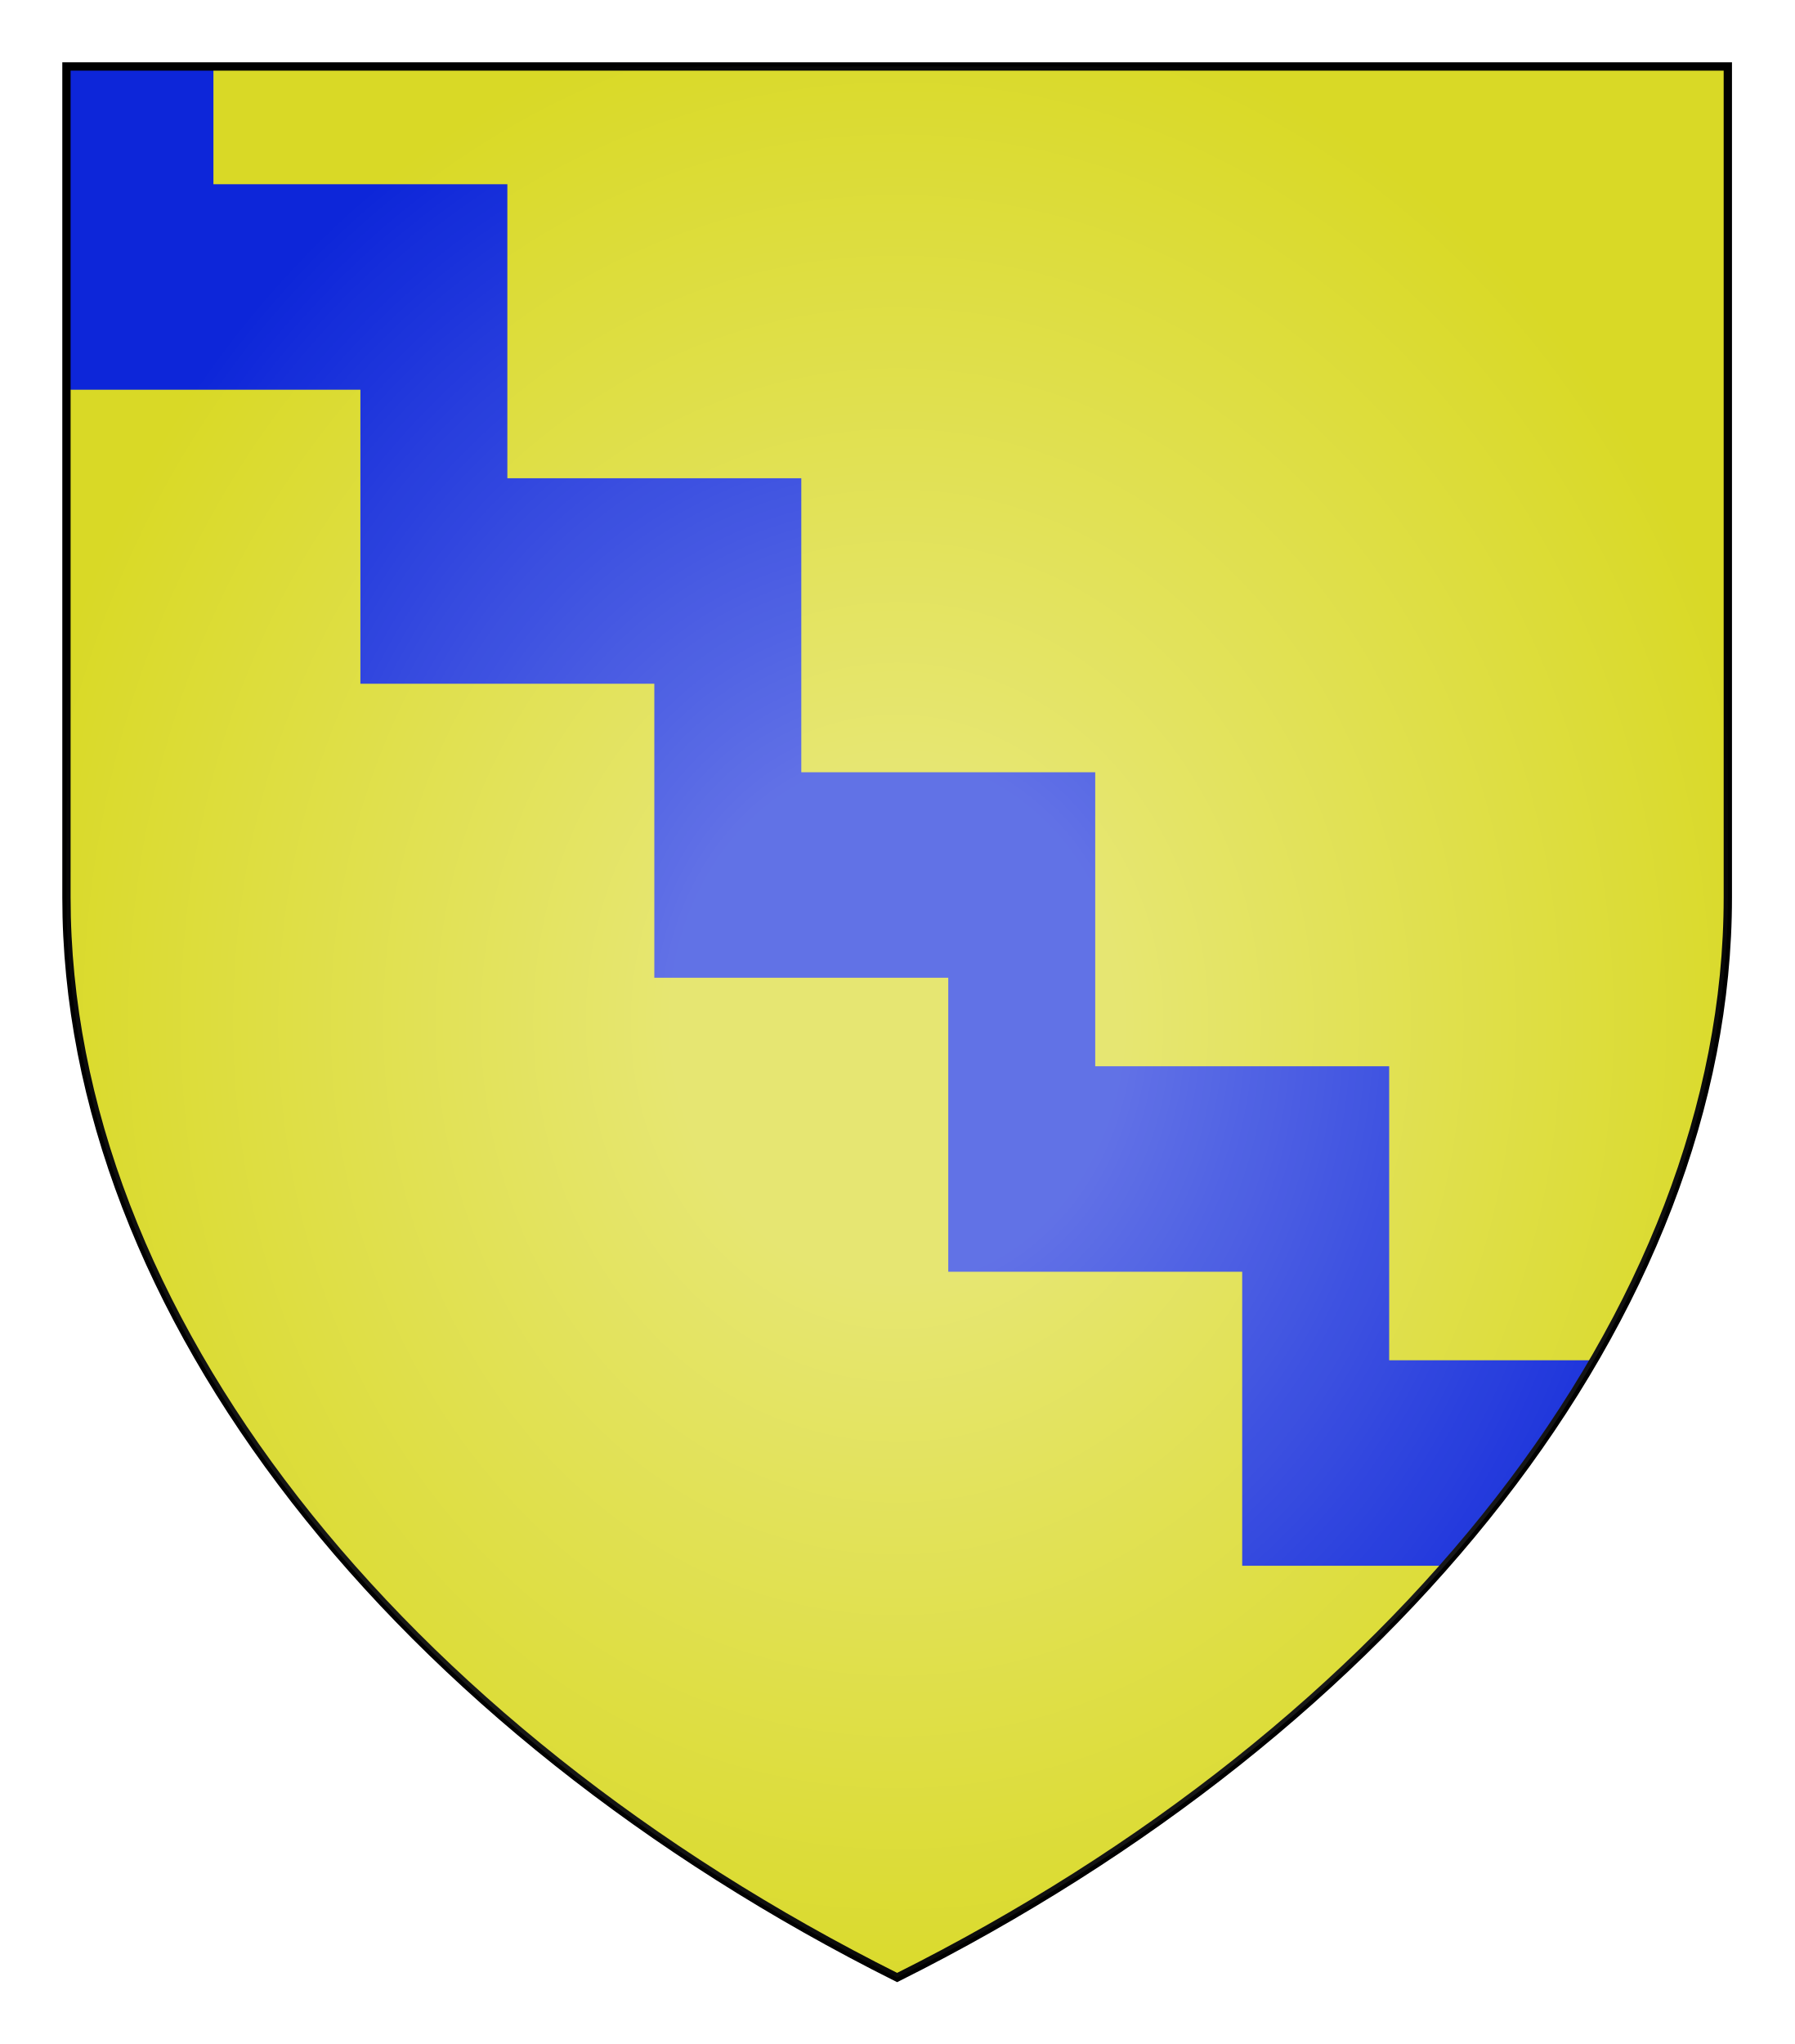
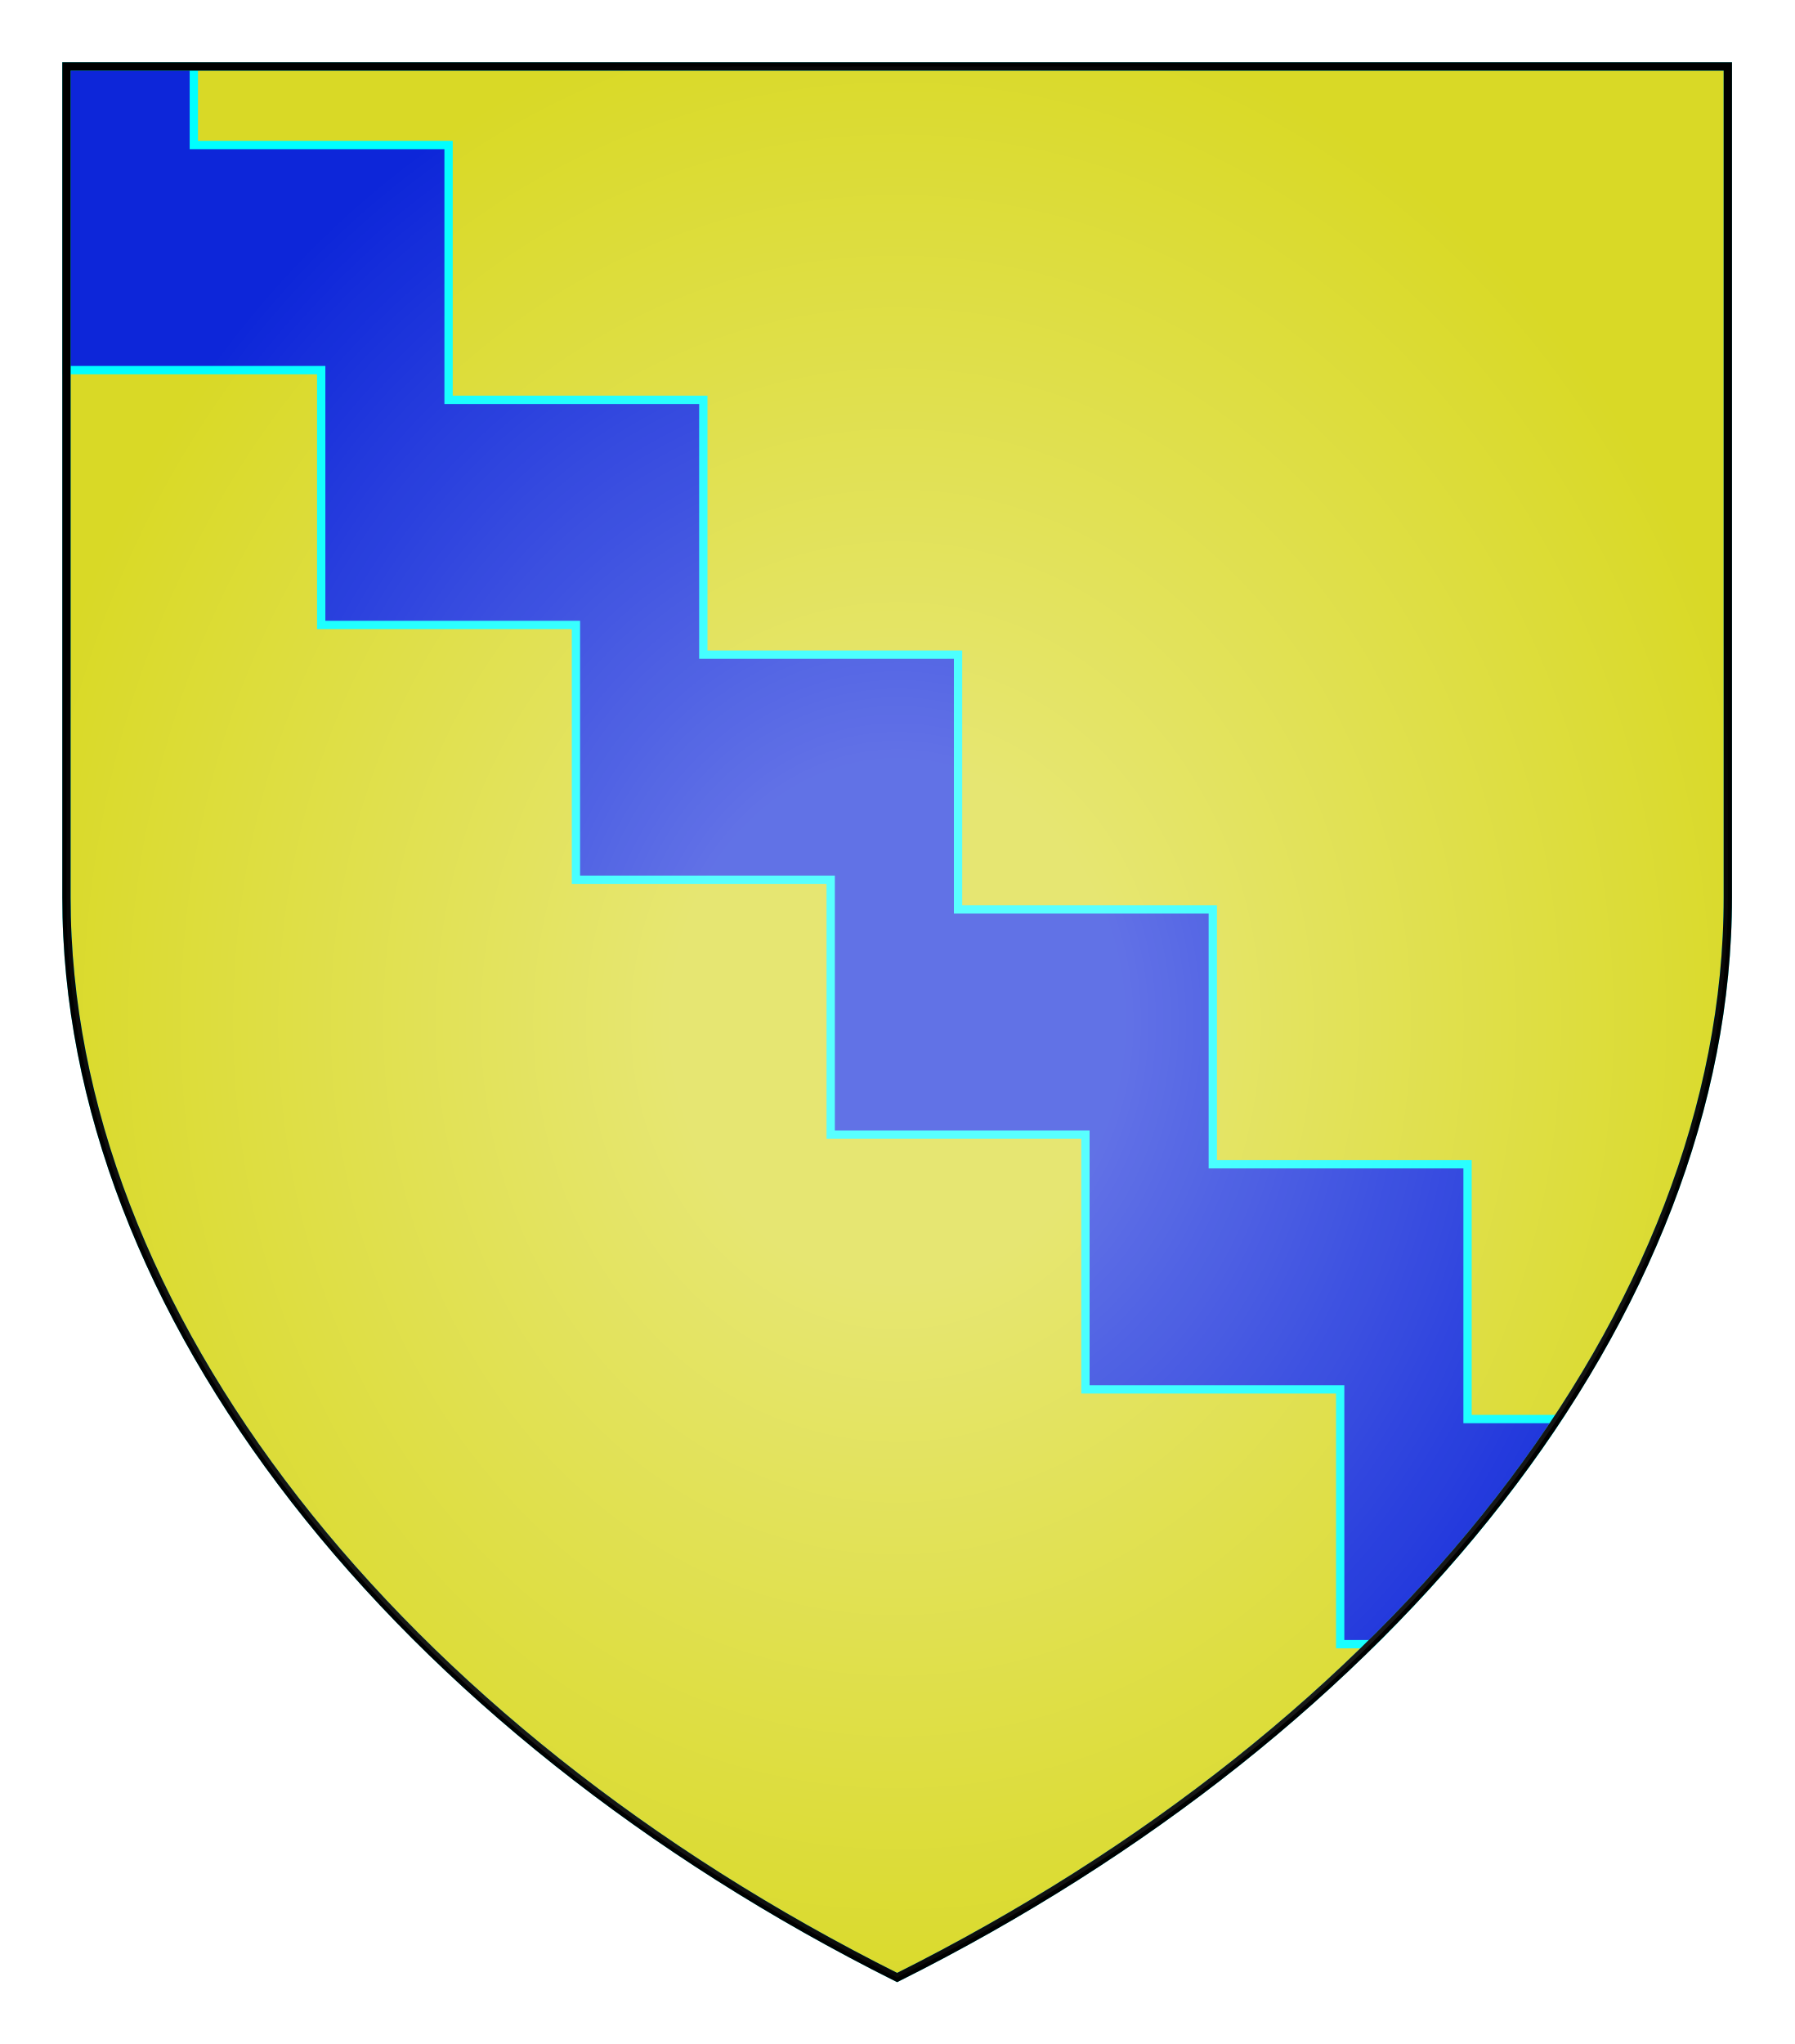
<svg xmlns="http://www.w3.org/2000/svg" height="246.0" width="216.0">
  <defs>
    <clipPath id="contour">
      <path d="M 8.0,8.0 L 208.0,8.0 L 208.0,108.0 C 208.0,158.0 168.0,208.0 108.0,238.0 C 48.0,208.0 8.0,158.0 8.0,108.0 L 8.0,8.0 Z" />
    </clipPath>
    <radialGradient id="lighting">
      <stop offset="25%" stop-color="white" stop-opacity="35%" />
      <stop offset="100%" stop-color="white" stop-opacity="0%" />
    </radialGradient>
  </defs>
  <g transform="translate(8.0,8.0)">
-     <path d="M 0.0,0.0 L 200.0,0.0 L 200.0,100.0 C 200.0,150.0 160.0,200.0 100.0,230.0 C 40.0,200.0 0.0,150.0 0.0,100.0 L 0.0,0.0 Z" style="fill: rgb(217, 217, 38); stroke-width: 1px; stroke: none;" />
-     <path d="M 0.0,0.0 L 0.0,3.521 L 6.394884621840902E-14,3.521 L 5.6843418860808015E-14,21.213 L 4.796163466380676E-14,38.906 L 17.692,38.906 L 35.385,38.906 L 35.385,56.598 L 35.385,74.29 L 53.077,74.29 L 70.769,74.29 L 70.769,91.982 L 70.769,109.675 L 106.154,109.675 L 106.154,127.367 L 106.154,145.059 L 123.846,145.059 L 141.538,145.059 L 141.538,162.752 L 141.538,180.444 L 165.919,180.444 C 172.89,172.527 178.917,164.242 183.882,155.71 L 159.231,155.71 L 159.231,138.018 L 159.231,120.325 L 141.538,120.325 L 123.846,120.325 L 123.846,102.633 L 123.846,84.941 L 88.462,84.941 L 88.462,67.248 L 88.462,49.556 L 70.769,49.556 L 53.077,49.556 L 53.077,31.864 L 53.077,14.171 L 35.385,14.171 L 17.692,14.171 L 17.692,0.0 L 0.0,0.0 Z" style="fill: rgb(13, 38, 217); stroke-width: 1px; stroke: none;" />
+     <path d="M 0.0,0.0 L 200.0,0.0 L 200.0,100.0 C 200.0,150.0 160.0,200.0 100.0,230.0 C 40.0,200.0 0.0,150.0 0.0,100.0 L 0.0,0.0 Z" style="fill: rgb(217, 217, 38); stroke-width: 1px; stroke: rgb(0, 255, 255);" />
+     <path d="M 0.0,0.0 L 0.0,36.547 L -2.5757174171303632E-14,36.547 L 15.333,36.547 L 30.667,36.547 L 30.667,51.88 L 30.667,67.213 L 46.0,67.213 L 61.333,67.213 L 61.333,82.547 L 61.333,97.88 L 92.0,97.88 L 92.0,113.213 L 92.0,128.547 L 107.333,128.547 L 122.667,128.547 L 122.667,143.88 L 122.667,159.213 L 138.0,159.213 L 153.333,159.213 L 153.333,174.547 L 153.333,189.88 L 156.987,189.88 C 165.679,181.319 173.235,172.231 179.484,162.787 L 168.667,162.787 L 168.667,147.453 L 168.667,132.12 L 138.0,132.12 L 138.0,116.787 L 138.0,101.453 L 107.333,101.453 L 107.333,86.12 L 107.333,70.787 L 76.667,70.787 L 76.667,55.453 L 76.667,40.12 L 61.333,40.12 L 46.0,40.12 L 46.0,24.787 L 46.0,9.453 L 30.667,9.453 L 15.333,9.453 L 15.333,0.0 L 0.0,0.0 Z" style="fill: rgb(13, 38, 217); stroke-width: 1px; stroke: rgb(0, 255, 255);" />
    <path d="M 0.0,0.0 L 200.0,0.0 L 200.0,100.0 C 200.0,150.0 160.0,200.0 100.0,230.0 C 40.0,200.0 0.0,150.0 0.0,100.0 L 0.0,0.0 Z" style="fill: none; stroke-width: 1px; stroke: rgb(0, 0, 0);" />
  </g>
  <rect clip-path="url(#contour)" fill="url(#lighting)" height="246.0" width="216.0" x="0.0" y="0.0" />
</svg>
